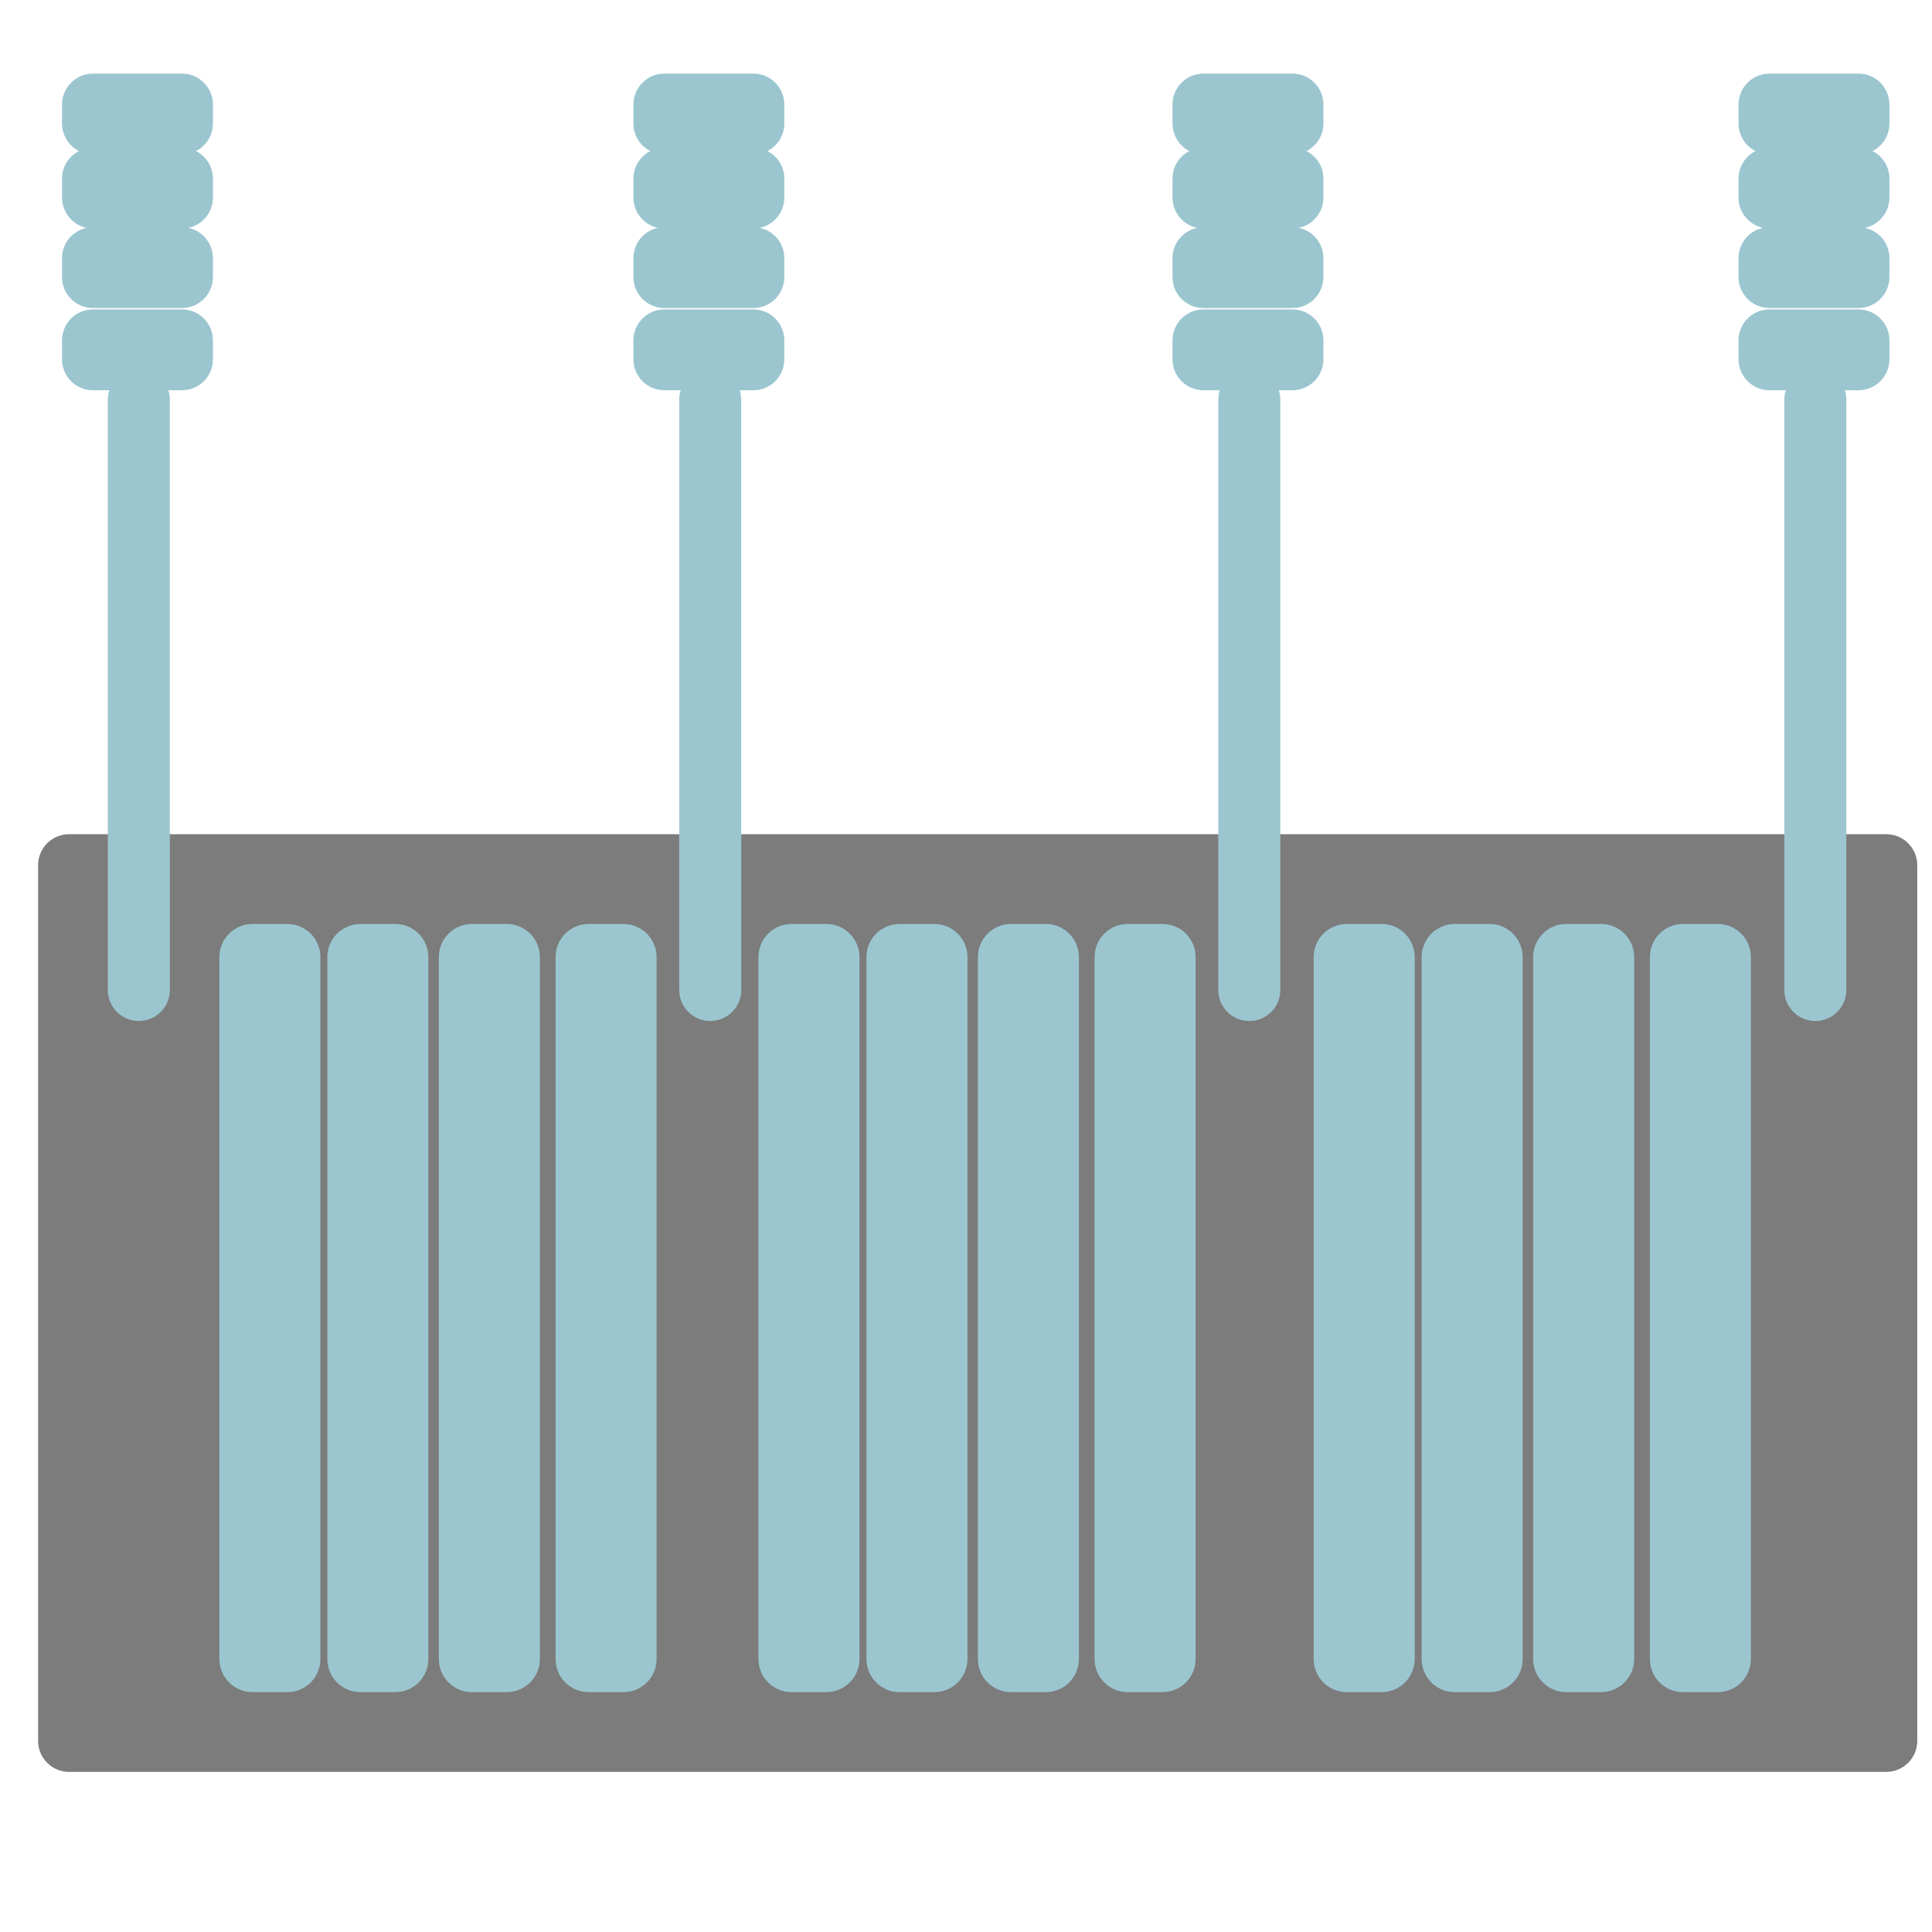
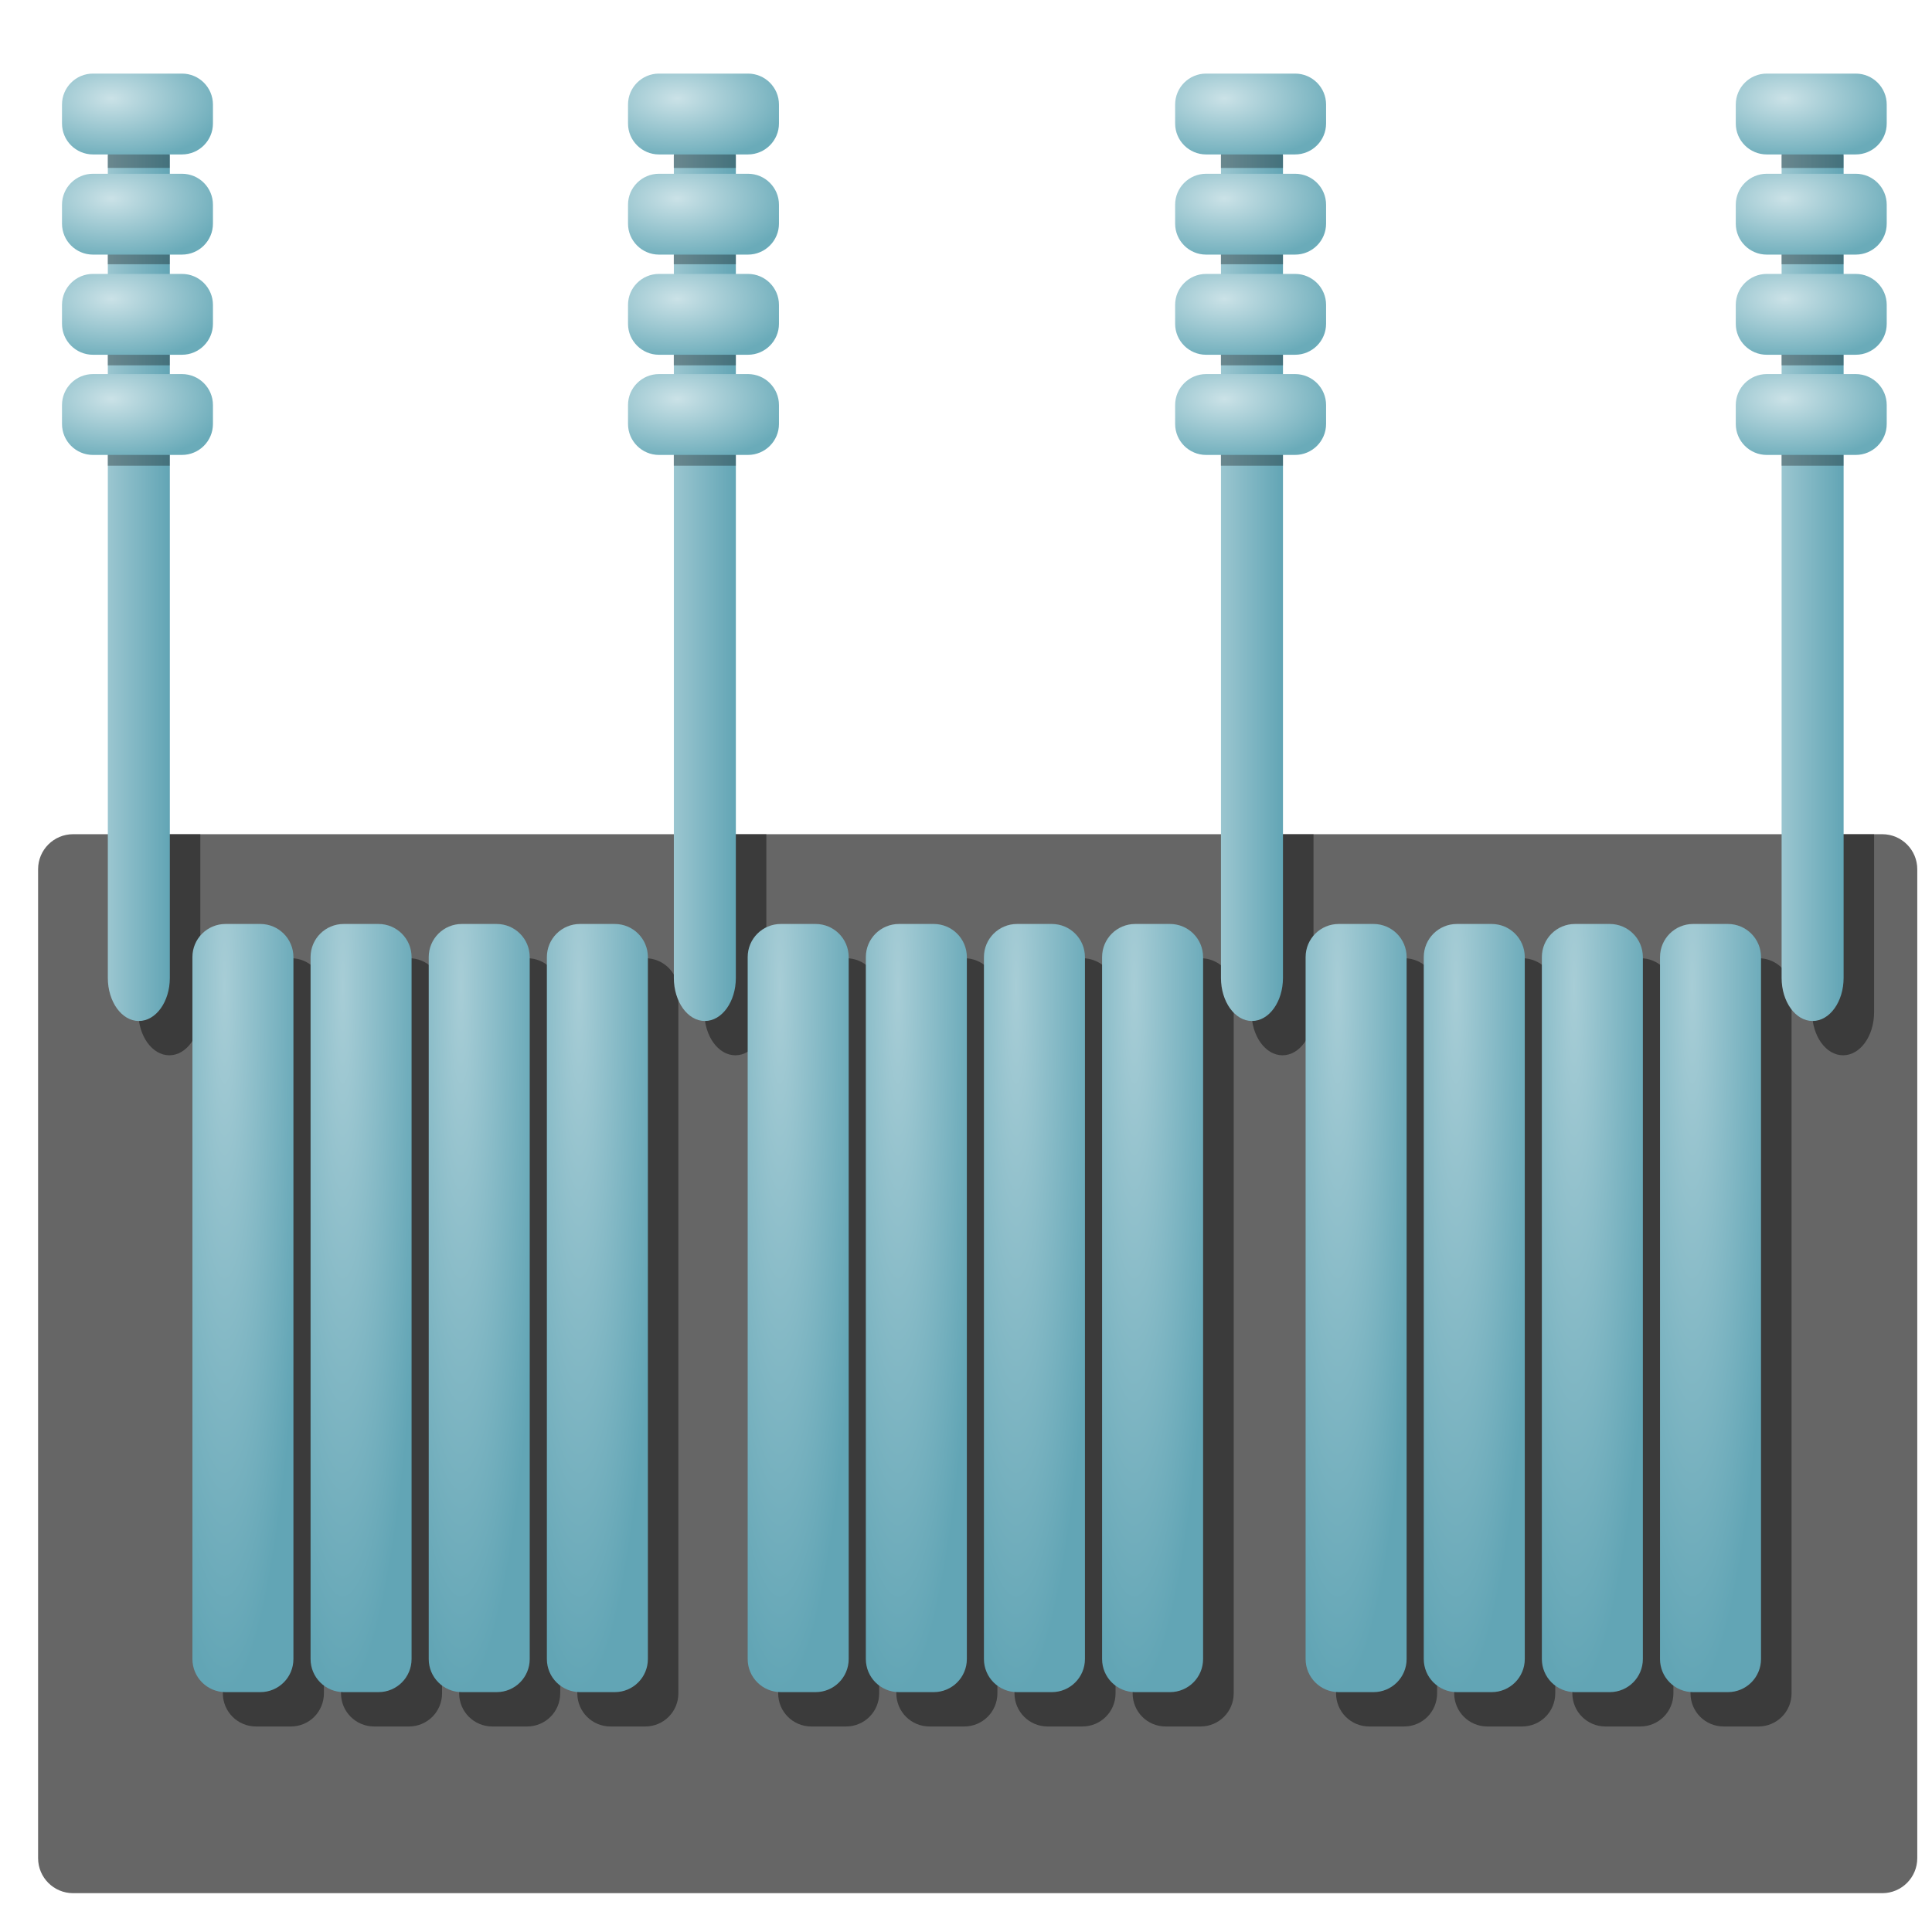
- <svg xmlns="http://www.w3.org/2000/svg" width="32" height="32" viewBox="0 0 32 32" version="1.1" id="svg8">
-   <defs id="defs2" />
+ <svg xmlns="http://www.w3.org/2000/svg" xmlns:xlink="http://www.w3.org/1999/xlink" width="32" height="32" viewBox="0 0 32 32" version="1.1" id="svg8">
+   <defs id="defs2">
+     <linearGradient id="linearGradient975">
+       <stop style="stop-color:#a7cdd6;stop-opacity:1" offset="0" id="stop971" />
+       <stop style="stop-color:#62a5b5;stop-opacity:1" offset="1" id="stop973" />
+     </linearGradient>
+     <linearGradient id="linearGradient883">
+       <stop style="stop-color:#9bc6d0;stop-opacity:1;" offset="0" id="stop879" />
+       <stop style="stop-color:#62a5b5;stop-opacity:1" offset="1" id="stop881" />
+     </linearGradient>
+     <linearGradient id="linearGradient850">
+       <stop style="stop-color:#cbe2e7;stop-opacity:1" offset="0" id="stop846" />
+       <stop style="stop-color:#6aabb9;stop-opacity:1" offset="1" id="stop848" />
+     </linearGradient>
+     <radialGradient xlink:href="#linearGradient850" id="radialGradient852" cx="1.843" cy="1091.917" fx="1.843" fy="1091.917" r="1.25" gradientTransform="matrix(1.555584,0,0,0.8333486,-1.023794,182.1884)" gradientUnits="userSpaceOnUse" />
+     <radialGradient xlink:href="#linearGradient850" id="radialGradient856" gradientUnits="userSpaceOnUse" gradientTransform="matrix(1.555584,0,0,0.8333486,-1.023794,183.8475)" cx="1.843" cy="1091.917" fx="1.843" fy="1091.917" r="1.25" />
+     <radialGradient xlink:href="#linearGradient850" id="radialGradient860" gradientUnits="userSpaceOnUse" gradientTransform="matrix(1.555584,0,0,0.8333486,-1.023794,185.5068)" cx="1.843" cy="1091.917" fx="1.843" fy="1091.917" r="1.25" />
+     <radialGradient xlink:href="#linearGradient850" id="radialGradient864" gradientUnits="userSpaceOnUse" gradientTransform="matrix(1.555584,0,0,0.8333486,-1.023794,187.1659)" cx="1.843" cy="1091.917" fx="1.843" fy="1091.917" r="1.25" />
+     <linearGradient xlink:href="#linearGradient883" id="linearGradient885" x1="1.786" y1="1099.894" x2="2.812" y2="1099.894" gradientUnits="userSpaceOnUse" />
+     <linearGradient xlink:href="#linearGradient883" id="linearGradient905" gradientUnits="userSpaceOnUse" x1="1.786" y1="1099.894" x2="2.812" y2="1099.894" gradientTransform="translate(9.375)" />
+     <radialGradient xlink:href="#linearGradient850" id="radialGradient907" gradientUnits="userSpaceOnUse" gradientTransform="matrix(1.555584,0,0,0.8333486,8.351206,182.1884)" cx="1.843" cy="1091.917" fx="1.843" fy="1091.917" r="1.25" />
+     <radialGradient xlink:href="#linearGradient850" id="radialGradient909" gradientUnits="userSpaceOnUse" gradientTransform="matrix(1.555584,0,0,0.8333486,8.351206,183.8475)" cx="1.843" cy="1091.917" fx="1.843" fy="1091.917" r="1.25" />
+     <radialGradient xlink:href="#linearGradient850" id="radialGradient911" gradientUnits="userSpaceOnUse" gradientTransform="matrix(1.555584,0,0,0.8333486,8.351206,185.5068)" cx="1.843" cy="1091.917" fx="1.843" fy="1091.917" r="1.25" />
+     <radialGradient xlink:href="#linearGradient850" id="radialGradient913" gradientUnits="userSpaceOnUse" gradientTransform="matrix(1.555584,0,0,0.8333486,8.351206,187.1659)" cx="1.843" cy="1091.917" fx="1.843" fy="1091.917" r="1.25" />
+     <linearGradient xlink:href="#linearGradient883" id="linearGradient933" gradientUnits="userSpaceOnUse" gradientTransform="translate(18.4375)" x1="1.786" y1="1099.894" x2="2.812" y2="1099.894" />
+     <radialGradient xlink:href="#linearGradient850" id="radialGradient935" gradientUnits="userSpaceOnUse" gradientTransform="matrix(1.555584,0,0,0.8333486,17.41371,182.1884)" cx="1.843" cy="1091.917" fx="1.843" fy="1091.917" r="1.25" />
+     <radialGradient xlink:href="#linearGradient850" id="radialGradient937" gradientUnits="userSpaceOnUse" gradientTransform="matrix(1.555584,0,0,0.8333486,17.41371,183.8475)" cx="1.843" cy="1091.917" fx="1.843" fy="1091.917" r="1.25" />
+     <radialGradient xlink:href="#linearGradient850" id="radialGradient939" gradientUnits="userSpaceOnUse" gradientTransform="matrix(1.555584,0,0,0.8333486,17.41371,185.5068)" cx="1.843" cy="1091.917" fx="1.843" fy="1091.917" r="1.25" />
+     <radialGradient xlink:href="#linearGradient850" id="radialGradient941" gradientUnits="userSpaceOnUse" gradientTransform="matrix(1.555584,0,0,0.8333486,17.41371,187.1659)" cx="1.843" cy="1091.917" fx="1.843" fy="1091.917" r="1.25" />
+     <linearGradient xlink:href="#linearGradient883" id="linearGradient961" gradientUnits="userSpaceOnUse" gradientTransform="translate(27.72321)" x1="1.786" y1="1099.894" x2="2.812" y2="1099.894" />
+     <radialGradient xlink:href="#linearGradient850" id="radialGradient963" gradientUnits="userSpaceOnUse" gradientTransform="matrix(1.555584,0,0,0.8333486,26.69942,182.1884)" cx="1.843" cy="1091.917" fx="1.843" fy="1091.917" r="1.25" />
+     <radialGradient xlink:href="#linearGradient850" id="radialGradient965" gradientUnits="userSpaceOnUse" gradientTransform="matrix(1.555584,0,0,0.8333486,26.69942,183.8475)" cx="1.843" cy="1091.917" fx="1.843" fy="1091.917" r="1.25" />
+     <radialGradient xlink:href="#linearGradient850" id="radialGradient967" gradientUnits="userSpaceOnUse" gradientTransform="matrix(1.555584,0,0,0.8333486,26.69942,185.5068)" cx="1.843" cy="1091.917" fx="1.843" fy="1091.917" r="1.25" />
+     <radialGradient xlink:href="#linearGradient850" id="radialGradient969" gradientUnits="userSpaceOnUse" gradientTransform="matrix(1.555584,0,0,0.8333486,26.69942,187.1659)" cx="1.843" cy="1091.917" fx="1.843" fy="1091.917" r="1.25" />
+     <radialGradient xlink:href="#linearGradient975" id="radialGradient977" cx="4.158" cy="1111.452" fx="4.158" fy="1111.452" r="0.837" gradientTransform="matrix(-1.64029,7.8729519e-4,-0.00674847,-14.06008,18.03212,16733.835)" gradientUnits="userSpaceOnUse" />
+     <radialGradient xlink:href="#linearGradient975" id="radialGradient981" gradientUnits="userSpaceOnUse" gradientTransform="matrix(-1.64029,7.8729519e-4,-0.00674847,-14.06008,23.90265,16733.835)" cx="4.158" cy="1111.452" fx="4.158" fy="1111.452" r="0.837" />
+     <radialGradient xlink:href="#linearGradient975" id="radialGradient985" gradientUnits="userSpaceOnUse" gradientTransform="matrix(-1.64029,7.8729519e-4,-0.00674847,-14.06008,21.94581,16733.835)" cx="4.158" cy="1111.452" fx="4.158" fy="1111.452" r="0.837" />
+     <radialGradient xlink:href="#linearGradient975" id="radialGradient989" gradientUnits="userSpaceOnUse" gradientTransform="matrix(-1.64029,7.8729519e-4,-0.00674847,-14.06008,19.98896,16733.835)" cx="4.158" cy="1111.452" fx="4.158" fy="1111.452" r="0.837" />
+     <radialGradient xlink:href="#linearGradient975" id="radialGradient999" gradientUnits="userSpaceOnUse" gradientTransform="matrix(-1.64029,7.8729519e-4,-0.00674847,-14.06008,27.22855,16733.835)" cx="4.158" cy="1111.452" fx="4.158" fy="1111.452" r="0.837" />
+     <radialGradient xlink:href="#linearGradient975" id="radialGradient1001" gradientUnits="userSpaceOnUse" gradientTransform="matrix(-1.64029,7.8729519e-4,-0.00674847,-14.06008,33.09908,16733.835)" cx="4.158" cy="1111.452" fx="4.158" fy="1111.452" r="0.837" />
+     <radialGradient xlink:href="#linearGradient975" id="radialGradient1003" gradientUnits="userSpaceOnUse" gradientTransform="matrix(-1.64029,7.8729519e-4,-0.00674847,-14.06008,31.14224,16733.835)" cx="4.158" cy="1111.452" fx="4.158" fy="1111.452" r="0.837" />
+     <radialGradient xlink:href="#linearGradient975" id="radialGradient1005" gradientUnits="userSpaceOnUse" gradientTransform="matrix(-1.64029,7.8729519e-4,-0.00674847,-14.06008,29.18539,16733.835)" cx="4.158" cy="1111.452" fx="4.158" fy="1111.452" r="0.837" />
+     <radialGradient xlink:href="#linearGradient975" id="radialGradient1015" gradientUnits="userSpaceOnUse" gradientTransform="matrix(-1.64029,7.8729519e-4,-0.00674847,-14.06008,36.46962,16733.835)" cx="4.158" cy="1111.452" fx="4.158" fy="1111.452" r="0.837" />
+     <radialGradient xlink:href="#linearGradient975" id="radialGradient1017" gradientUnits="userSpaceOnUse" gradientTransform="matrix(-1.64029,7.8729519e-4,-0.00674847,-14.06008,42.34015,16733.835)" cx="4.158" cy="1111.452" fx="4.158" fy="1111.452" r="0.837" />
+     <radialGradient xlink:href="#linearGradient975" id="radialGradient1019" gradientUnits="userSpaceOnUse" gradientTransform="matrix(-1.64029,7.8729519e-4,-0.00674847,-14.06008,40.38331,16733.835)" cx="4.158" cy="1111.452" fx="4.158" fy="1111.452" r="0.837" />
+     <radialGradient xlink:href="#linearGradient975" id="radialGradient1021" gradientUnits="userSpaceOnUse" gradientTransform="matrix(-1.64029,7.8729519e-4,-0.00674847,-14.06008,38.42646,16733.835)" cx="4.158" cy="1111.452" fx="4.158" fy="1111.452" r="0.837" />
+   </defs>
  <g id="layer1" transform="translate(0,-1090.5)">
-     <rect style="opacity:1;fill:#7c7c7c;fill-opacity:1;fill-rule:nonzero;stroke:none;stroke-width:1;stroke-linecap:butt;stroke-linejoin:bevel;stroke-miterlimit:4;stroke-dasharray:none;stroke-dashoffset:0.5;stroke-opacity:1" id="rect4813" width="31.125" height="15.531" x="0.631" y="1104.317" ry="0.513" />
-     <rect style="opacity:1;fill:#9bc6d0;fill-opacity:1;fill-rule:nonzero;stroke:none;stroke-width:0.646;stroke-linecap:butt;stroke-linejoin:bevel;stroke-miterlimit:4;stroke-dasharray:none;stroke-dashoffset:0.5;stroke-opacity:1" id="rect4749" width="1.673" height="12.723" x="3.634" y="1105.804" ry="0.548" />
-     <rect ry="0.548" y="1105.804" x="5.422" height="12.723" width="1.673" id="rect4751" style="opacity:1;fill:#9bc6d0;fill-opacity:1;fill-rule:nonzero;stroke:none;stroke-width:0.646;stroke-linecap:butt;stroke-linejoin:bevel;stroke-miterlimit:4;stroke-dasharray:none;stroke-dashoffset:0.5;stroke-opacity:1" />
-     <rect style="opacity:1;fill:#9bc6d0;fill-opacity:1;fill-rule:nonzero;stroke:none;stroke-width:0.646;stroke-linecap:butt;stroke-linejoin:bevel;stroke-miterlimit:4;stroke-dasharray:none;stroke-dashoffset:0.5;stroke-opacity:1" id="rect4753" width="1.673" height="12.723" x="7.269" y="1105.804" ry="0.548" />
-     <rect ry="0.548" y="1105.804" x="9.202" height="12.723" width="1.673" id="rect4755" style="opacity:1;fill:#9bc6d0;fill-opacity:1;fill-rule:nonzero;stroke:none;stroke-width:0.646;stroke-linecap:butt;stroke-linejoin:bevel;stroke-miterlimit:4;stroke-dasharray:none;stroke-dashoffset:0.5;stroke-opacity:1" />
-     <rect ry="0.548" y="1105.804" x="21.759" height="12.723" width="1.673" id="rect4757" style="opacity:1;fill:#9bc6d0;fill-opacity:1;fill-rule:nonzero;stroke:none;stroke-width:0.646;stroke-linecap:butt;stroke-linejoin:bevel;stroke-miterlimit:4;stroke-dasharray:none;stroke-dashoffset:0.5;stroke-opacity:1" />
-     <rect style="opacity:1;fill:#9bc6d0;fill-opacity:1;fill-rule:nonzero;stroke:none;stroke-width:0.646;stroke-linecap:butt;stroke-linejoin:bevel;stroke-miterlimit:4;stroke-dasharray:none;stroke-dashoffset:0.5;stroke-opacity:1" id="rect4759" width="1.673" height="12.723" x="23.547" y="1105.804" ry="0.548" />
-     <rect ry="0.548" y="1105.804" x="25.394" height="12.723" width="1.673" id="rect4761" style="opacity:1;fill:#9bc6d0;fill-opacity:1;fill-rule:nonzero;stroke:none;stroke-width:0.646;stroke-linecap:butt;stroke-linejoin:bevel;stroke-miterlimit:4;stroke-dasharray:none;stroke-dashoffset:0.5;stroke-opacity:1" />
-     <rect style="opacity:1;fill:#9bc6d0;fill-opacity:1;fill-rule:nonzero;stroke:none;stroke-width:0.646;stroke-linecap:butt;stroke-linejoin:bevel;stroke-miterlimit:4;stroke-dasharray:none;stroke-dashoffset:0.5;stroke-opacity:1" id="rect4763" width="1.673" height="12.723" x="27.327" y="1105.804" ry="0.548" />
-     <rect style="opacity:1;fill:#9bc6d0;fill-opacity:1;fill-rule:nonzero;stroke:none;stroke-width:0.646;stroke-linecap:butt;stroke-linejoin:bevel;stroke-miterlimit:4;stroke-dasharray:none;stroke-dashoffset:0.5;stroke-opacity:1" id="rect4765" width="1.673" height="12.723" x="12.562" y="1105.804" ry="0.548" />
-     <rect ry="0.548" y="1105.804" x="14.351" height="12.723" width="1.673" id="rect4767" style="opacity:1;fill:#9bc6d0;fill-opacity:1;fill-rule:nonzero;stroke:none;stroke-width:0.646;stroke-linecap:butt;stroke-linejoin:bevel;stroke-miterlimit:4;stroke-dasharray:none;stroke-dashoffset:0.5;stroke-opacity:1" />
-     <rect style="opacity:1;fill:#9bc6d0;fill-opacity:1;fill-rule:nonzero;stroke:none;stroke-width:0.646;stroke-linecap:butt;stroke-linejoin:bevel;stroke-miterlimit:4;stroke-dasharray:none;stroke-dashoffset:0.5;stroke-opacity:1" id="rect4769" width="1.673" height="12.723" x="16.197" y="1105.804" ry="0.548" />
-     <rect ry="0.548" y="1105.804" x="18.13" height="12.723" width="1.673" id="rect4771" style="opacity:1;fill:#9bc6d0;fill-opacity:1;fill-rule:nonzero;stroke:none;stroke-width:0.646;stroke-linecap:butt;stroke-linejoin:bevel;stroke-miterlimit:4;stroke-dasharray:none;stroke-dashoffset:0.5;stroke-opacity:1" />
-     <rect style="opacity:1;fill:#9bc6d0;fill-opacity:1;fill-rule:nonzero;stroke:none;stroke-width:1;stroke-linecap:butt;stroke-linejoin:bevel;stroke-miterlimit:4;stroke-dasharray:none;stroke-dashoffset:0.5;stroke-opacity:1" id="rect4773" width="1.027" height="10.804" x="1.786" y="1096.607" ry="0.513" />
-     <rect style="opacity:1;fill:#9bc6d0;fill-opacity:1;fill-rule:nonzero;stroke:none;stroke-width:1;stroke-linecap:butt;stroke-linejoin:bevel;stroke-miterlimit:4;stroke-dasharray:none;stroke-dashoffset:0.5;stroke-opacity:1" id="rect4775" width="2.5" height="1.339" x="1.027" y="1095.625" ry="0.513" />
-     <rect ry="0.513" y="1094.263" x="1.027" height="1.339" width="2.5" id="rect4777" style="opacity:1;fill:#9bc6d0;fill-opacity:1;fill-rule:nonzero;stroke:none;stroke-width:1;stroke-linecap:butt;stroke-linejoin:bevel;stroke-miterlimit:4;stroke-dasharray:none;stroke-dashoffset:0.5;stroke-opacity:1" />
-     <rect style="opacity:1;fill:#9bc6d0;fill-opacity:1;fill-rule:nonzero;stroke:none;stroke-width:1;stroke-linecap:butt;stroke-linejoin:bevel;stroke-miterlimit:4;stroke-dasharray:none;stroke-dashoffset:0.5;stroke-opacity:1" id="rect4779" width="2.5" height="1.339" x="1.027" y="1092.946" ry="0.513" />
-     <rect ry="0.513" y="1091.719" x="1.027" height="1.339" width="2.5" id="rect4781" style="opacity:1;fill:#9bc6d0;fill-opacity:1;fill-rule:nonzero;stroke:none;stroke-width:1;stroke-linecap:butt;stroke-linejoin:bevel;stroke-miterlimit:4;stroke-dasharray:none;stroke-dashoffset:0.5;stroke-opacity:1" />
-     <rect ry="0.513" y="1096.607" x="11.25" height="10.804" width="1.027" id="rect4783" style="opacity:1;fill:#9bc6d0;fill-opacity:1;fill-rule:nonzero;stroke:none;stroke-width:1;stroke-linecap:butt;stroke-linejoin:bevel;stroke-miterlimit:4;stroke-dasharray:none;stroke-dashoffset:0.5;stroke-opacity:1" />
-     <rect ry="0.513" y="1095.625" x="10.491" height="1.339" width="2.5" id="rect4785" style="opacity:1;fill:#9bc6d0;fill-opacity:1;fill-rule:nonzero;stroke:none;stroke-width:1;stroke-linecap:butt;stroke-linejoin:bevel;stroke-miterlimit:4;stroke-dasharray:none;stroke-dashoffset:0.5;stroke-opacity:1" />
-     <rect style="opacity:1;fill:#9bc6d0;fill-opacity:1;fill-rule:nonzero;stroke:none;stroke-width:1;stroke-linecap:butt;stroke-linejoin:bevel;stroke-miterlimit:4;stroke-dasharray:none;stroke-dashoffset:0.5;stroke-opacity:1" id="rect4787" width="2.5" height="1.339" x="10.491" y="1094.263" ry="0.513" />
-     <rect ry="0.513" y="1092.946" x="10.491" height="1.339" width="2.5" id="rect4789" style="opacity:1;fill:#9bc6d0;fill-opacity:1;fill-rule:nonzero;stroke:none;stroke-width:1;stroke-linecap:butt;stroke-linejoin:bevel;stroke-miterlimit:4;stroke-dasharray:none;stroke-dashoffset:0.5;stroke-opacity:1" />
-     <rect style="opacity:1;fill:#9bc6d0;fill-opacity:1;fill-rule:nonzero;stroke:none;stroke-width:1;stroke-linecap:butt;stroke-linejoin:bevel;stroke-miterlimit:4;stroke-dasharray:none;stroke-dashoffset:0.5;stroke-opacity:1" id="rect4791" width="2.5" height="1.339" x="10.491" y="1091.719" ry="0.513" />
-     <rect style="opacity:1;fill:#9bc6d0;fill-opacity:1;fill-rule:nonzero;stroke:none;stroke-width:1;stroke-linecap:butt;stroke-linejoin:bevel;stroke-miterlimit:4;stroke-dasharray:none;stroke-dashoffset:0.5;stroke-opacity:1" id="rect4793" width="1.027" height="10.804" x="20.179" y="1096.607" ry="0.513" />
-     <rect style="opacity:1;fill:#9bc6d0;fill-opacity:1;fill-rule:nonzero;stroke:none;stroke-width:1;stroke-linecap:butt;stroke-linejoin:bevel;stroke-miterlimit:4;stroke-dasharray:none;stroke-dashoffset:0.5;stroke-opacity:1" id="rect4795" width="2.5" height="1.339" x="19.42" y="1095.625" ry="0.513" />
-     <rect ry="0.513" y="1094.263" x="19.42" height="1.339" width="2.5" id="rect4797" style="opacity:1;fill:#9bc6d0;fill-opacity:1;fill-rule:nonzero;stroke:none;stroke-width:1;stroke-linecap:butt;stroke-linejoin:bevel;stroke-miterlimit:4;stroke-dasharray:none;stroke-dashoffset:0.5;stroke-opacity:1" />
-     <rect style="opacity:1;fill:#9bc6d0;fill-opacity:1;fill-rule:nonzero;stroke:none;stroke-width:1;stroke-linecap:butt;stroke-linejoin:bevel;stroke-miterlimit:4;stroke-dasharray:none;stroke-dashoffset:0.5;stroke-opacity:1" id="rect4799" width="2.5" height="1.339" x="19.42" y="1092.946" ry="0.513" />
-     <rect ry="0.513" y="1091.719" x="19.42" height="1.339" width="2.5" id="rect4801" style="opacity:1;fill:#9bc6d0;fill-opacity:1;fill-rule:nonzero;stroke:none;stroke-width:1;stroke-linecap:butt;stroke-linejoin:bevel;stroke-miterlimit:4;stroke-dasharray:none;stroke-dashoffset:0.5;stroke-opacity:1" />
-     <rect ry="0.513" y="1096.607" x="29.554" height="10.804" width="1.027" id="rect4803" style="opacity:1;fill:#9bc6d0;fill-opacity:1;fill-rule:nonzero;stroke:none;stroke-width:1;stroke-linecap:butt;stroke-linejoin:bevel;stroke-miterlimit:4;stroke-dasharray:none;stroke-dashoffset:0.5;stroke-opacity:1" />
-     <rect ry="0.513" y="1095.625" x="28.795" height="1.339" width="2.5" id="rect4805" style="opacity:1;fill:#9bc6d0;fill-opacity:1;fill-rule:nonzero;stroke:none;stroke-width:1;stroke-linecap:butt;stroke-linejoin:bevel;stroke-miterlimit:4;stroke-dasharray:none;stroke-dashoffset:0.5;stroke-opacity:1" />
-     <rect style="opacity:1;fill:#9bc6d0;fill-opacity:1;fill-rule:nonzero;stroke:none;stroke-width:1;stroke-linecap:butt;stroke-linejoin:bevel;stroke-miterlimit:4;stroke-dasharray:none;stroke-dashoffset:0.5;stroke-opacity:1" id="rect4807" width="2.5" height="1.339" x="28.795" y="1094.263" ry="0.513" />
-     <rect ry="0.513" y="1092.946" x="28.795" height="1.339" width="2.5" id="rect4809" style="opacity:1;fill:#9bc6d0;fill-opacity:1;fill-rule:nonzero;stroke:none;stroke-width:1;stroke-linecap:butt;stroke-linejoin:bevel;stroke-miterlimit:4;stroke-dasharray:none;stroke-dashoffset:0.5;stroke-opacity:1" />
-     <rect style="opacity:1;fill:#9bc6d0;fill-opacity:1;fill-rule:nonzero;stroke:none;stroke-width:1;stroke-linecap:butt;stroke-linejoin:bevel;stroke-miterlimit:4;stroke-dasharray:none;stroke-dashoffset:0.5;stroke-opacity:1" id="rect4811" width="2.5" height="1.339" x="28.795" y="1091.719" ry="0.513" />
+     <rect style="opacity:1;fill:#666666;fill-opacity:1;fill-rule:nonzero;stroke:none;stroke-width:1.063;stroke-linecap:butt;stroke-linejoin:bevel;stroke-miterlimit:4;stroke-dasharray:none;stroke-dashoffset:0.5;stroke-opacity:1" id="rect4813" width="31.125" height="17.54" x="0.631" y="1104.317" ry="0.58" />
+     <path style="opacity:1;fill:#000000;fill-opacity:0.421;fill-rule:nonzero;stroke:none;stroke-width:0.646;stroke-linecap:butt;stroke-linejoin:bevel;stroke-miterlimit:4;stroke-dasharray:none;stroke-dashoffset:0.5;stroke-opacity:1" d="M 2.291 13.816 L 2.291 16.764 C 2.291 17.159 2.52 17.479 2.805 17.479 C 3.089 17.479 3.318 17.159 3.318 16.764 L 3.318 13.816 L 2.291 13.816 z M 11.666 13.816 L 11.666 16.764 C 11.666 17.159 11.895 17.479 12.18 17.479 C 12.464 17.479 12.693 17.159 12.693 16.764 L 12.693 13.816 L 11.666 13.816 z M 20.729 13.816 L 20.729 16.764 C 20.729 17.159 20.958 17.479 21.242 17.479 C 21.527 17.479 21.756 17.159 21.756 16.764 L 21.756 13.816 L 20.729 13.816 z M 30.014 13.816 L 30.014 16.764 C 30.014 17.159 30.243 17.479 30.527 17.479 C 30.812 17.479 31.041 17.159 31.041 16.764 L 31.041 13.816 L 30.014 13.816 z M 4.24 15.871 C 3.937 15.871 3.691 16.116 3.691 16.42 L 3.691 28.047 C 3.691 28.351 3.937 28.596 4.24 28.596 L 4.818 28.596 C 5.122 28.596 5.365 28.351 5.365 28.047 L 5.365 16.42 C 5.365 16.116 5.122 15.871 4.818 15.871 L 4.24 15.871 z M 6.197 15.871 C 5.894 15.871 5.648 16.116 5.648 16.42 L 5.648 28.047 C 5.648 28.351 5.894 28.596 6.197 28.596 L 6.773 28.596 C 7.077 28.596 7.322 28.351 7.322 28.047 L 7.322 16.42 C 7.322 16.116 7.077 15.871 6.773 15.871 L 6.197 15.871 z M 8.154 15.871 C 7.851 15.871 7.605 16.116 7.605 16.42 L 7.605 28.047 C 7.605 28.351 7.851 28.596 8.154 28.596 L 8.73 28.596 C 9.034 28.596 9.279 28.351 9.279 28.047 L 9.279 16.42 C 9.279 16.116 9.034 15.871 8.73 15.871 L 8.154 15.871 z M 10.111 15.871 C 9.808 15.871 9.562 16.116 9.562 16.42 L 9.562 28.047 C 9.562 28.351 9.808 28.596 10.111 28.596 L 10.688 28.596 C 10.991 28.596 11.236 28.351 11.236 28.047 L 11.236 16.42 C 11.236 16.116 10.991 15.871 10.688 15.871 L 10.111 15.871 z M 13.438 15.871 C 13.134 15.871 12.889 16.116 12.889 16.42 L 12.889 28.047 C 12.889 28.351 13.134 28.596 13.438 28.596 L 14.014 28.596 C 14.317 28.596 14.562 28.351 14.562 28.047 L 14.562 16.42 C 14.562 16.116 14.317 15.871 14.014 15.871 L 13.438 15.871 z M 15.395 15.871 C 15.091 15.871 14.846 16.116 14.846 16.42 L 14.846 28.047 C 14.846 28.351 15.091 28.596 15.395 28.596 L 15.971 28.596 C 16.274 28.596 16.52 28.351 16.52 28.047 L 16.52 16.42 C 16.52 16.116 16.274 15.871 15.971 15.871 L 15.395 15.871 z M 17.352 15.871 C 17.048 15.871 16.803 16.116 16.803 16.42 L 16.803 28.047 C 16.803 28.351 17.048 28.596 17.352 28.596 L 17.928 28.596 C 18.231 28.596 18.477 28.351 18.477 28.047 L 18.477 16.42 C 18.477 16.116 18.231 15.871 17.928 15.871 L 17.352 15.871 z M 19.307 15.871 C 19.003 15.871 18.76 16.116 18.76 16.42 L 18.76 28.047 C 18.76 28.351 19.003 28.596 19.307 28.596 L 19.885 28.596 C 20.188 28.596 20.434 28.351 20.434 28.047 L 20.434 16.42 C 20.434 16.116 20.188 15.871 19.885 15.871 L 19.307 15.871 z M 22.678 15.871 C 22.374 15.871 22.129 16.116 22.129 16.42 L 22.129 28.047 C 22.129 28.351 22.374 28.596 22.678 28.596 L 23.256 28.596 C 23.56 28.596 23.803 28.351 23.803 28.047 L 23.803 16.42 C 23.803 16.116 23.56 15.871 23.256 15.871 L 22.678 15.871 z M 24.635 15.871 C 24.331 15.871 24.086 16.116 24.086 16.42 L 24.086 28.047 C 24.086 28.351 24.331 28.596 24.635 28.596 L 25.211 28.596 C 25.515 28.596 25.76 28.351 25.76 28.047 L 25.76 16.42 C 25.76 16.116 25.515 15.871 25.211 15.871 L 24.635 15.871 z M 26.592 15.871 C 26.288 15.871 26.043 16.116 26.043 16.42 L 26.043 28.047 C 26.043 28.351 26.288 28.596 26.592 28.596 L 27.168 28.596 C 27.472 28.596 27.717 28.351 27.717 28.047 L 27.717 16.42 C 27.717 16.116 27.472 15.871 27.168 15.871 L 26.592 15.871 z M 28.549 15.871 C 28.245 15.871 28 16.116 28 16.42 L 28 28.047 C 28 28.351 28.245 28.596 28.549 28.596 L 29.125 28.596 C 29.429 28.596 29.674 28.351 29.674 28.047 L 29.674 16.42 C 29.674 16.116 29.429 15.871 29.125 15.871 L 28.549 15.871 z " transform="translate(0,1090.5)" id="path1088" />
+     <rect style="opacity:1;fill:url(#radialGradient977);fill-opacity:1;fill-rule:nonzero;stroke:none;stroke-width:0.646;stroke-linecap:butt;stroke-linejoin:bevel;stroke-miterlimit:4;stroke-dasharray:none;stroke-dashoffset:0.5;stroke-opacity:1" id="rect4749" width="1.673" height="12.723" x="3.187" y="1105.804" ry="0.548" />
+     <rect style="opacity:1;fill:url(#linearGradient885);fill-opacity:1;fill-rule:nonzero;stroke:none;stroke-width:1.18;stroke-linecap:butt;stroke-linejoin:bevel;stroke-miterlimit:4;stroke-dasharray:none;stroke-dashoffset:0.5;stroke-opacity:1" id="rect4773" width="1.027" height="15.034" x="1.786" y="1092.377" ry="0.714" />
+     <path id="path877" d="m 2.299,1097.31 c -0.284,0 -0.514,0.319 -0.514,0.715 v 0.189 H 2.812 v -0.189 c 0,-0.396 -0.229,-0.715 -0.514,-0.715 z" style="opacity:1;fill:#000000;fill-opacity:0.313;fill-rule:nonzero;stroke:none;stroke-width:1;stroke-linecap:butt;stroke-linejoin:bevel;stroke-miterlimit:4;stroke-dasharray:none;stroke-dashoffset:0.5;stroke-opacity:1" />
+     <path style="opacity:1;fill:#000000;fill-opacity:0.313;fill-rule:nonzero;stroke:none;stroke-width:1;stroke-linecap:butt;stroke-linejoin:bevel;stroke-miterlimit:4;stroke-dasharray:none;stroke-dashoffset:0.5;stroke-opacity:1" d="m 2.299,1095.647 c -0.284,0 -0.514,0.319 -0.514,0.715 v 0.189 H 2.812 v -0.189 c 0,-0.396 -0.229,-0.715 -0.514,-0.715 z" id="path875" />
+     <path id="path873" d="m 2.299,1093.973 c -0.284,0 -0.514,0.319 -0.514,0.715 v 0.189 H 2.812 v -0.189 c 0,-0.396 -0.229,-0.715 -0.514,-0.715 z" style="opacity:1;fill:#000000;fill-opacity:0.313;fill-rule:nonzero;stroke:none;stroke-width:1;stroke-linecap:butt;stroke-linejoin:bevel;stroke-miterlimit:4;stroke-dasharray:none;stroke-dashoffset:0.5;stroke-opacity:1" />
+     <path style="opacity:1;fill:#000000;fill-opacity:0.313;fill-rule:nonzero;stroke:none;stroke-width:1;stroke-linecap:butt;stroke-linejoin:bevel;stroke-miterlimit:4;stroke-dasharray:none;stroke-dashoffset:0.5;stroke-opacity:1" d="M 2.299 1.877 C 2.014 1.877 1.785 2.196 1.785 2.592 L 1.785 2.781 L 2.812 2.781 L 2.812 2.592 C 2.812 2.196 2.583 1.877 2.299 1.877 z " transform="translate(0,1090.5)" id="rect866" />
+     <rect ry="0.513" y="1091.719" x="1.027" height="1.339" width="2.5" id="rect4781" style="opacity:1;fill:url(#radialGradient852);fill-opacity:1;fill-rule:nonzero;stroke:none;stroke-width:1;stroke-linecap:butt;stroke-linejoin:bevel;stroke-miterlimit:4;stroke-dasharray:none;stroke-dashoffset:0.5;stroke-opacity:1" />
+     <rect style="opacity:1;fill:url(#radialGradient856);fill-opacity:1;fill-rule:nonzero;stroke:none;stroke-width:1;stroke-linecap:butt;stroke-linejoin:bevel;stroke-miterlimit:4;stroke-dasharray:none;stroke-dashoffset:0.5;stroke-opacity:1" id="rect854" width="2.5" height="1.339" x="1.027" y="1093.378" ry="0.513" />
+     <rect ry="0.513" y="1095.037" x="1.027" height="1.339" width="2.5" id="rect858" style="opacity:1;fill:url(#radialGradient860);fill-opacity:1;fill-rule:nonzero;stroke:none;stroke-width:1;stroke-linecap:butt;stroke-linejoin:bevel;stroke-miterlimit:4;stroke-dasharray:none;stroke-dashoffset:0.5;stroke-opacity:1" />
+     <rect style="opacity:1;fill:url(#radialGradient864);fill-opacity:1;fill-rule:nonzero;stroke:none;stroke-width:1;stroke-linecap:butt;stroke-linejoin:bevel;stroke-miterlimit:4;stroke-dasharray:none;stroke-dashoffset:0.5;stroke-opacity:1" id="rect862" width="2.5" height="1.339" x="1.027" y="1096.696" ry="0.513" />
+     <rect ry="0.714" y="1092.377" x="11.161" height="15.034" width="1.027" id="rect887" style="opacity:1;fill:url(#linearGradient905);fill-opacity:1;fill-rule:nonzero;stroke:none;stroke-width:1.18;stroke-linecap:butt;stroke-linejoin:bevel;stroke-miterlimit:4;stroke-dasharray:none;stroke-dashoffset:0.5;stroke-opacity:1" />
+     <path style="opacity:1;fill:#000000;fill-opacity:0.313;fill-rule:nonzero;stroke:none;stroke-width:1;stroke-linecap:butt;stroke-linejoin:bevel;stroke-miterlimit:4;stroke-dasharray:none;stroke-dashoffset:0.5;stroke-opacity:1" d="m 11.674,1097.31 c -0.284,0 -0.514,0.319 -0.514,0.715 v 0.189 H 12.188 v -0.189 c 0,-0.396 -0.229,-0.715 -0.514,-0.715 z" id="path889" />
+     <path id="path891" d="m 11.674,1095.647 c -0.284,0 -0.514,0.319 -0.514,0.715 v 0.189 H 12.188 v -0.189 c 0,-0.396 -0.229,-0.715 -0.514,-0.715 z" style="opacity:1;fill:#000000;fill-opacity:0.313;fill-rule:nonzero;stroke:none;stroke-width:1;stroke-linecap:butt;stroke-linejoin:bevel;stroke-miterlimit:4;stroke-dasharray:none;stroke-dashoffset:0.5;stroke-opacity:1" />
+     <path style="opacity:1;fill:#000000;fill-opacity:0.313;fill-rule:nonzero;stroke:none;stroke-width:1;stroke-linecap:butt;stroke-linejoin:bevel;stroke-miterlimit:4;stroke-dasharray:none;stroke-dashoffset:0.5;stroke-opacity:1" d="m 11.674,1093.973 c -0.284,0 -0.514,0.319 -0.514,0.715 v 0.189 H 12.188 v -0.189 c 0,-0.396 -0.229,-0.715 -0.514,-0.715 z" id="path893" />
+     <path id="path895" d="m 11.674,1092.377 c -0.284,0 -0.514,0.319 -0.514,0.715 v 0.19 H 12.188 v -0.19 c 0,-0.396 -0.229,-0.715 -0.514,-0.715 z" style="opacity:1;fill:#000000;fill-opacity:0.313;fill-rule:nonzero;stroke:none;stroke-width:1;stroke-linecap:butt;stroke-linejoin:bevel;stroke-miterlimit:4;stroke-dasharray:none;stroke-dashoffset:0.5;stroke-opacity:1" />
+     <rect style="opacity:1;fill:url(#radialGradient907);fill-opacity:1;fill-rule:nonzero;stroke:none;stroke-width:1;stroke-linecap:butt;stroke-linejoin:bevel;stroke-miterlimit:4;stroke-dasharray:none;stroke-dashoffset:0.5;stroke-opacity:1" id="rect897" width="2.5" height="1.339" x="10.402" y="1091.719" ry="0.513" />
+     <rect ry="0.513" y="1093.378" x="10.402" height="1.339" width="2.5" id="rect899" style="opacity:1;fill:url(#radialGradient909);fill-opacity:1;fill-rule:nonzero;stroke:none;stroke-width:1;stroke-linecap:butt;stroke-linejoin:bevel;stroke-miterlimit:4;stroke-dasharray:none;stroke-dashoffset:0.5;stroke-opacity:1" />
+     <rect style="opacity:1;fill:url(#radialGradient911);fill-opacity:1;fill-rule:nonzero;stroke:none;stroke-width:1;stroke-linecap:butt;stroke-linejoin:bevel;stroke-miterlimit:4;stroke-dasharray:none;stroke-dashoffset:0.5;stroke-opacity:1" id="rect901" width="2.5" height="1.339" x="10.402" y="1095.037" ry="0.513" />
+     <rect ry="0.513" y="1096.696" x="10.402" height="1.339" width="2.5" id="rect903" style="opacity:1;fill:url(#radialGradient913);fill-opacity:1;fill-rule:nonzero;stroke:none;stroke-width:1;stroke-linecap:butt;stroke-linejoin:bevel;stroke-miterlimit:4;stroke-dasharray:none;stroke-dashoffset:0.5;stroke-opacity:1" />
+     <rect style="opacity:1;fill:url(#linearGradient933);fill-opacity:1;fill-rule:nonzero;stroke:none;stroke-width:1.18;stroke-linecap:butt;stroke-linejoin:bevel;stroke-miterlimit:4;stroke-dasharray:none;stroke-dashoffset:0.5;stroke-opacity:1" id="rect915" width="1.027" height="15.034" x="20.223" y="1092.377" ry="0.714" />
+     <path id="path917" d="m 20.736,1097.31 c -0.284,0 -0.514,0.319 -0.514,0.715 v 0.189 H 21.25 v -0.189 c 0,-0.396 -0.229,-0.715 -0.514,-0.715 z" style="opacity:1;fill:#000000;fill-opacity:0.313;fill-rule:nonzero;stroke:none;stroke-width:1;stroke-linecap:butt;stroke-linejoin:bevel;stroke-miterlimit:4;stroke-dasharray:none;stroke-dashoffset:0.5;stroke-opacity:1" />
+     <path style="opacity:1;fill:#000000;fill-opacity:0.313;fill-rule:nonzero;stroke:none;stroke-width:1;stroke-linecap:butt;stroke-linejoin:bevel;stroke-miterlimit:4;stroke-dasharray:none;stroke-dashoffset:0.5;stroke-opacity:1" d="m 20.736,1095.647 c -0.284,0 -0.514,0.319 -0.514,0.715 v 0.189 H 21.25 v -0.189 c 0,-0.396 -0.229,-0.715 -0.514,-0.715 z" id="path919" />
+     <path id="path921" d="m 20.736,1093.973 c -0.284,0 -0.514,0.319 -0.514,0.715 v 0.189 H 21.25 v -0.189 c 0,-0.396 -0.229,-0.715 -0.514,-0.715 z" style="opacity:1;fill:#000000;fill-opacity:0.313;fill-rule:nonzero;stroke:none;stroke-width:1;stroke-linecap:butt;stroke-linejoin:bevel;stroke-miterlimit:4;stroke-dasharray:none;stroke-dashoffset:0.5;stroke-opacity:1" />
+     <path style="opacity:1;fill:#000000;fill-opacity:0.313;fill-rule:nonzero;stroke:none;stroke-width:1;stroke-linecap:butt;stroke-linejoin:bevel;stroke-miterlimit:4;stroke-dasharray:none;stroke-dashoffset:0.5;stroke-opacity:1" d="m 20.736,1092.377 c -0.284,0 -0.514,0.319 -0.514,0.715 v 0.19 H 21.25 v -0.19 c 0,-0.396 -0.229,-0.715 -0.514,-0.715 z" id="path923" />
+     <rect ry="0.513" y="1091.719" x="19.464" height="1.339" width="2.5" id="rect925" style="opacity:1;fill:url(#radialGradient935);fill-opacity:1;fill-rule:nonzero;stroke:none;stroke-width:1;stroke-linecap:butt;stroke-linejoin:bevel;stroke-miterlimit:4;stroke-dasharray:none;stroke-dashoffset:0.5;stroke-opacity:1" />
+     <rect style="opacity:1;fill:url(#radialGradient937);fill-opacity:1;fill-rule:nonzero;stroke:none;stroke-width:1;stroke-linecap:butt;stroke-linejoin:bevel;stroke-miterlimit:4;stroke-dasharray:none;stroke-dashoffset:0.5;stroke-opacity:1" id="rect927" width="2.5" height="1.339" x="19.464" y="1093.378" ry="0.513" />
+     <rect ry="0.513" y="1095.037" x="19.464" height="1.339" width="2.5" id="rect929" style="opacity:1;fill:url(#radialGradient939);fill-opacity:1;fill-rule:nonzero;stroke:none;stroke-width:1;stroke-linecap:butt;stroke-linejoin:bevel;stroke-miterlimit:4;stroke-dasharray:none;stroke-dashoffset:0.5;stroke-opacity:1" />
+     <rect style="opacity:1;fill:url(#radialGradient941);fill-opacity:1;fill-rule:nonzero;stroke:none;stroke-width:1;stroke-linecap:butt;stroke-linejoin:bevel;stroke-miterlimit:4;stroke-dasharray:none;stroke-dashoffset:0.5;stroke-opacity:1" id="rect931" width="2.5" height="1.339" x="19.464" y="1096.696" ry="0.513" />
+     <rect ry="0.714" y="1092.377" x="29.509" height="15.034" width="1.027" id="rect943" style="opacity:1;fill:url(#linearGradient961);fill-opacity:1;fill-rule:nonzero;stroke:none;stroke-width:1.18;stroke-linecap:butt;stroke-linejoin:bevel;stroke-miterlimit:4;stroke-dasharray:none;stroke-dashoffset:0.5;stroke-opacity:1" />
+     <path style="opacity:1;fill:#000000;fill-opacity:0.313;fill-rule:nonzero;stroke:none;stroke-width:1;stroke-linecap:butt;stroke-linejoin:bevel;stroke-miterlimit:4;stroke-dasharray:none;stroke-dashoffset:0.5;stroke-opacity:1" d="m 30.022,1097.31 c -0.284,0 -0.514,0.319 -0.514,0.715 v 0.189 h 1.027 v -0.189 c 0,-0.396 -0.229,-0.715 -0.514,-0.715 z" id="path945" />
+     <path id="path947" d="m 30.022,1095.647 c -0.284,0 -0.514,0.319 -0.514,0.715 v 0.189 h 1.027 v -0.189 c 0,-0.396 -0.229,-0.715 -0.514,-0.715 z" style="opacity:1;fill:#000000;fill-opacity:0.313;fill-rule:nonzero;stroke:none;stroke-width:1;stroke-linecap:butt;stroke-linejoin:bevel;stroke-miterlimit:4;stroke-dasharray:none;stroke-dashoffset:0.5;stroke-opacity:1" />
+     <path style="opacity:1;fill:#000000;fill-opacity:0.313;fill-rule:nonzero;stroke:none;stroke-width:1;stroke-linecap:butt;stroke-linejoin:bevel;stroke-miterlimit:4;stroke-dasharray:none;stroke-dashoffset:0.5;stroke-opacity:1" d="m 30.022,1093.973 c -0.284,0 -0.514,0.319 -0.514,0.715 v 0.189 h 1.027 v -0.189 c 0,-0.396 -0.229,-0.715 -0.514,-0.715 z" id="path949" />
+     <path id="path951" d="m 30.022,1092.377 c -0.284,0 -0.514,0.319 -0.514,0.715 v 0.19 h 1.027 v -0.19 c 0,-0.396 -0.229,-0.715 -0.514,-0.715 z" style="opacity:1;fill:#000000;fill-opacity:0.313;fill-rule:nonzero;stroke:none;stroke-width:1;stroke-linecap:butt;stroke-linejoin:bevel;stroke-miterlimit:4;stroke-dasharray:none;stroke-dashoffset:0.5;stroke-opacity:1" />
+     <rect style="opacity:1;fill:url(#radialGradient963);fill-opacity:1;fill-rule:nonzero;stroke:none;stroke-width:1;stroke-linecap:butt;stroke-linejoin:bevel;stroke-miterlimit:4;stroke-dasharray:none;stroke-dashoffset:0.5;stroke-opacity:1" id="rect953" width="2.5" height="1.339" x="28.75" y="1091.719" ry="0.513" />
+     <rect ry="0.513" y="1093.378" x="28.75" height="1.339" width="2.5" id="rect955" style="opacity:1;fill:url(#radialGradient965);fill-opacity:1;fill-rule:nonzero;stroke:none;stroke-width:1;stroke-linecap:butt;stroke-linejoin:bevel;stroke-miterlimit:4;stroke-dasharray:none;stroke-dashoffset:0.5;stroke-opacity:1" />
+     <rect style="opacity:1;fill:url(#radialGradient967);fill-opacity:1;fill-rule:nonzero;stroke:none;stroke-width:1;stroke-linecap:butt;stroke-linejoin:bevel;stroke-miterlimit:4;stroke-dasharray:none;stroke-dashoffset:0.5;stroke-opacity:1" id="rect957" width="2.5" height="1.339" x="28.75" y="1095.037" ry="0.513" />
+     <rect ry="0.513" y="1096.696" x="28.75" height="1.339" width="2.5" id="rect959" style="opacity:1;fill:url(#radialGradient969);fill-opacity:1;fill-rule:nonzero;stroke:none;stroke-width:1;stroke-linecap:butt;stroke-linejoin:bevel;stroke-miterlimit:4;stroke-dasharray:none;stroke-dashoffset:0.5;stroke-opacity:1" />
+     <rect ry="0.548" y="1105.804" x="9.058" height="12.723" width="1.673" id="rect979" style="opacity:1;fill:url(#radialGradient981);fill-opacity:1;fill-rule:nonzero;stroke:none;stroke-width:0.646;stroke-linecap:butt;stroke-linejoin:bevel;stroke-miterlimit:4;stroke-dasharray:none;stroke-dashoffset:0.5;stroke-opacity:1" />
+     <rect style="opacity:1;fill:url(#radialGradient985);fill-opacity:1;fill-rule:nonzero;stroke:none;stroke-width:0.646;stroke-linecap:butt;stroke-linejoin:bevel;stroke-miterlimit:4;stroke-dasharray:none;stroke-dashoffset:0.5;stroke-opacity:1" id="rect983" width="1.673" height="12.723" x="7.101" y="1105.804" ry="0.548" />
+     <rect ry="0.548" y="1105.804" x="5.144" height="12.723" width="1.673" id="rect987" style="opacity:1;fill:url(#radialGradient989);fill-opacity:1;fill-rule:nonzero;stroke:none;stroke-width:0.646;stroke-linecap:butt;stroke-linejoin:bevel;stroke-miterlimit:4;stroke-dasharray:none;stroke-dashoffset:0.5;stroke-opacity:1" />
+     <rect ry="0.548" y="1105.804" x="12.384" height="12.723" width="1.673" id="rect991" style="opacity:1;fill:url(#radialGradient999);fill-opacity:1;fill-rule:nonzero;stroke:none;stroke-width:0.646;stroke-linecap:butt;stroke-linejoin:bevel;stroke-miterlimit:4;stroke-dasharray:none;stroke-dashoffset:0.5;stroke-opacity:1" />
+     <rect style="opacity:1;fill:url(#radialGradient1001);fill-opacity:1;fill-rule:nonzero;stroke:none;stroke-width:0.646;stroke-linecap:butt;stroke-linejoin:bevel;stroke-miterlimit:4;stroke-dasharray:none;stroke-dashoffset:0.5;stroke-opacity:1" id="rect993" width="1.673" height="12.723" x="18.254" y="1105.804" ry="0.548" />
+     <rect ry="0.548" y="1105.804" x="16.297" height="12.723" width="1.673" id="rect995" style="opacity:1;fill:url(#radialGradient1003);fill-opacity:1;fill-rule:nonzero;stroke:none;stroke-width:0.646;stroke-linecap:butt;stroke-linejoin:bevel;stroke-miterlimit:4;stroke-dasharray:none;stroke-dashoffset:0.5;stroke-opacity:1" />
+     <rect style="opacity:1;fill:url(#radialGradient1005);fill-opacity:1;fill-rule:nonzero;stroke:none;stroke-width:0.646;stroke-linecap:butt;stroke-linejoin:bevel;stroke-miterlimit:4;stroke-dasharray:none;stroke-dashoffset:0.5;stroke-opacity:1" id="rect997" width="1.673" height="12.723" x="14.341" y="1105.804" ry="0.548" />
+     <rect style="opacity:1;fill:url(#radialGradient1015);fill-opacity:1;fill-rule:nonzero;stroke:none;stroke-width:0.646;stroke-linecap:butt;stroke-linejoin:bevel;stroke-miterlimit:4;stroke-dasharray:none;stroke-dashoffset:0.5;stroke-opacity:1" id="rect1007" width="1.673" height="12.723" x="21.625" y="1105.804" ry="0.548" />
+     <rect ry="0.548" y="1105.804" x="27.495" height="12.723" width="1.673" id="rect1009" style="opacity:1;fill:url(#radialGradient1017);fill-opacity:1;fill-rule:nonzero;stroke:none;stroke-width:0.646;stroke-linecap:butt;stroke-linejoin:bevel;stroke-miterlimit:4;stroke-dasharray:none;stroke-dashoffset:0.5;stroke-opacity:1" />
+     <rect style="opacity:1;fill:url(#radialGradient1019);fill-opacity:1;fill-rule:nonzero;stroke:none;stroke-width:0.646;stroke-linecap:butt;stroke-linejoin:bevel;stroke-miterlimit:4;stroke-dasharray:none;stroke-dashoffset:0.5;stroke-opacity:1" id="rect1011" width="1.673" height="12.723" x="25.538" y="1105.804" ry="0.548" />
+     <rect ry="0.548" y="1105.804" x="23.582" height="12.723" width="1.673" id="rect1013" style="opacity:1;fill:url(#radialGradient1021);fill-opacity:1;fill-rule:nonzero;stroke:none;stroke-width:0.646;stroke-linecap:butt;stroke-linejoin:bevel;stroke-miterlimit:4;stroke-dasharray:none;stroke-dashoffset:0.5;stroke-opacity:1" />
  </g>
</svg>
